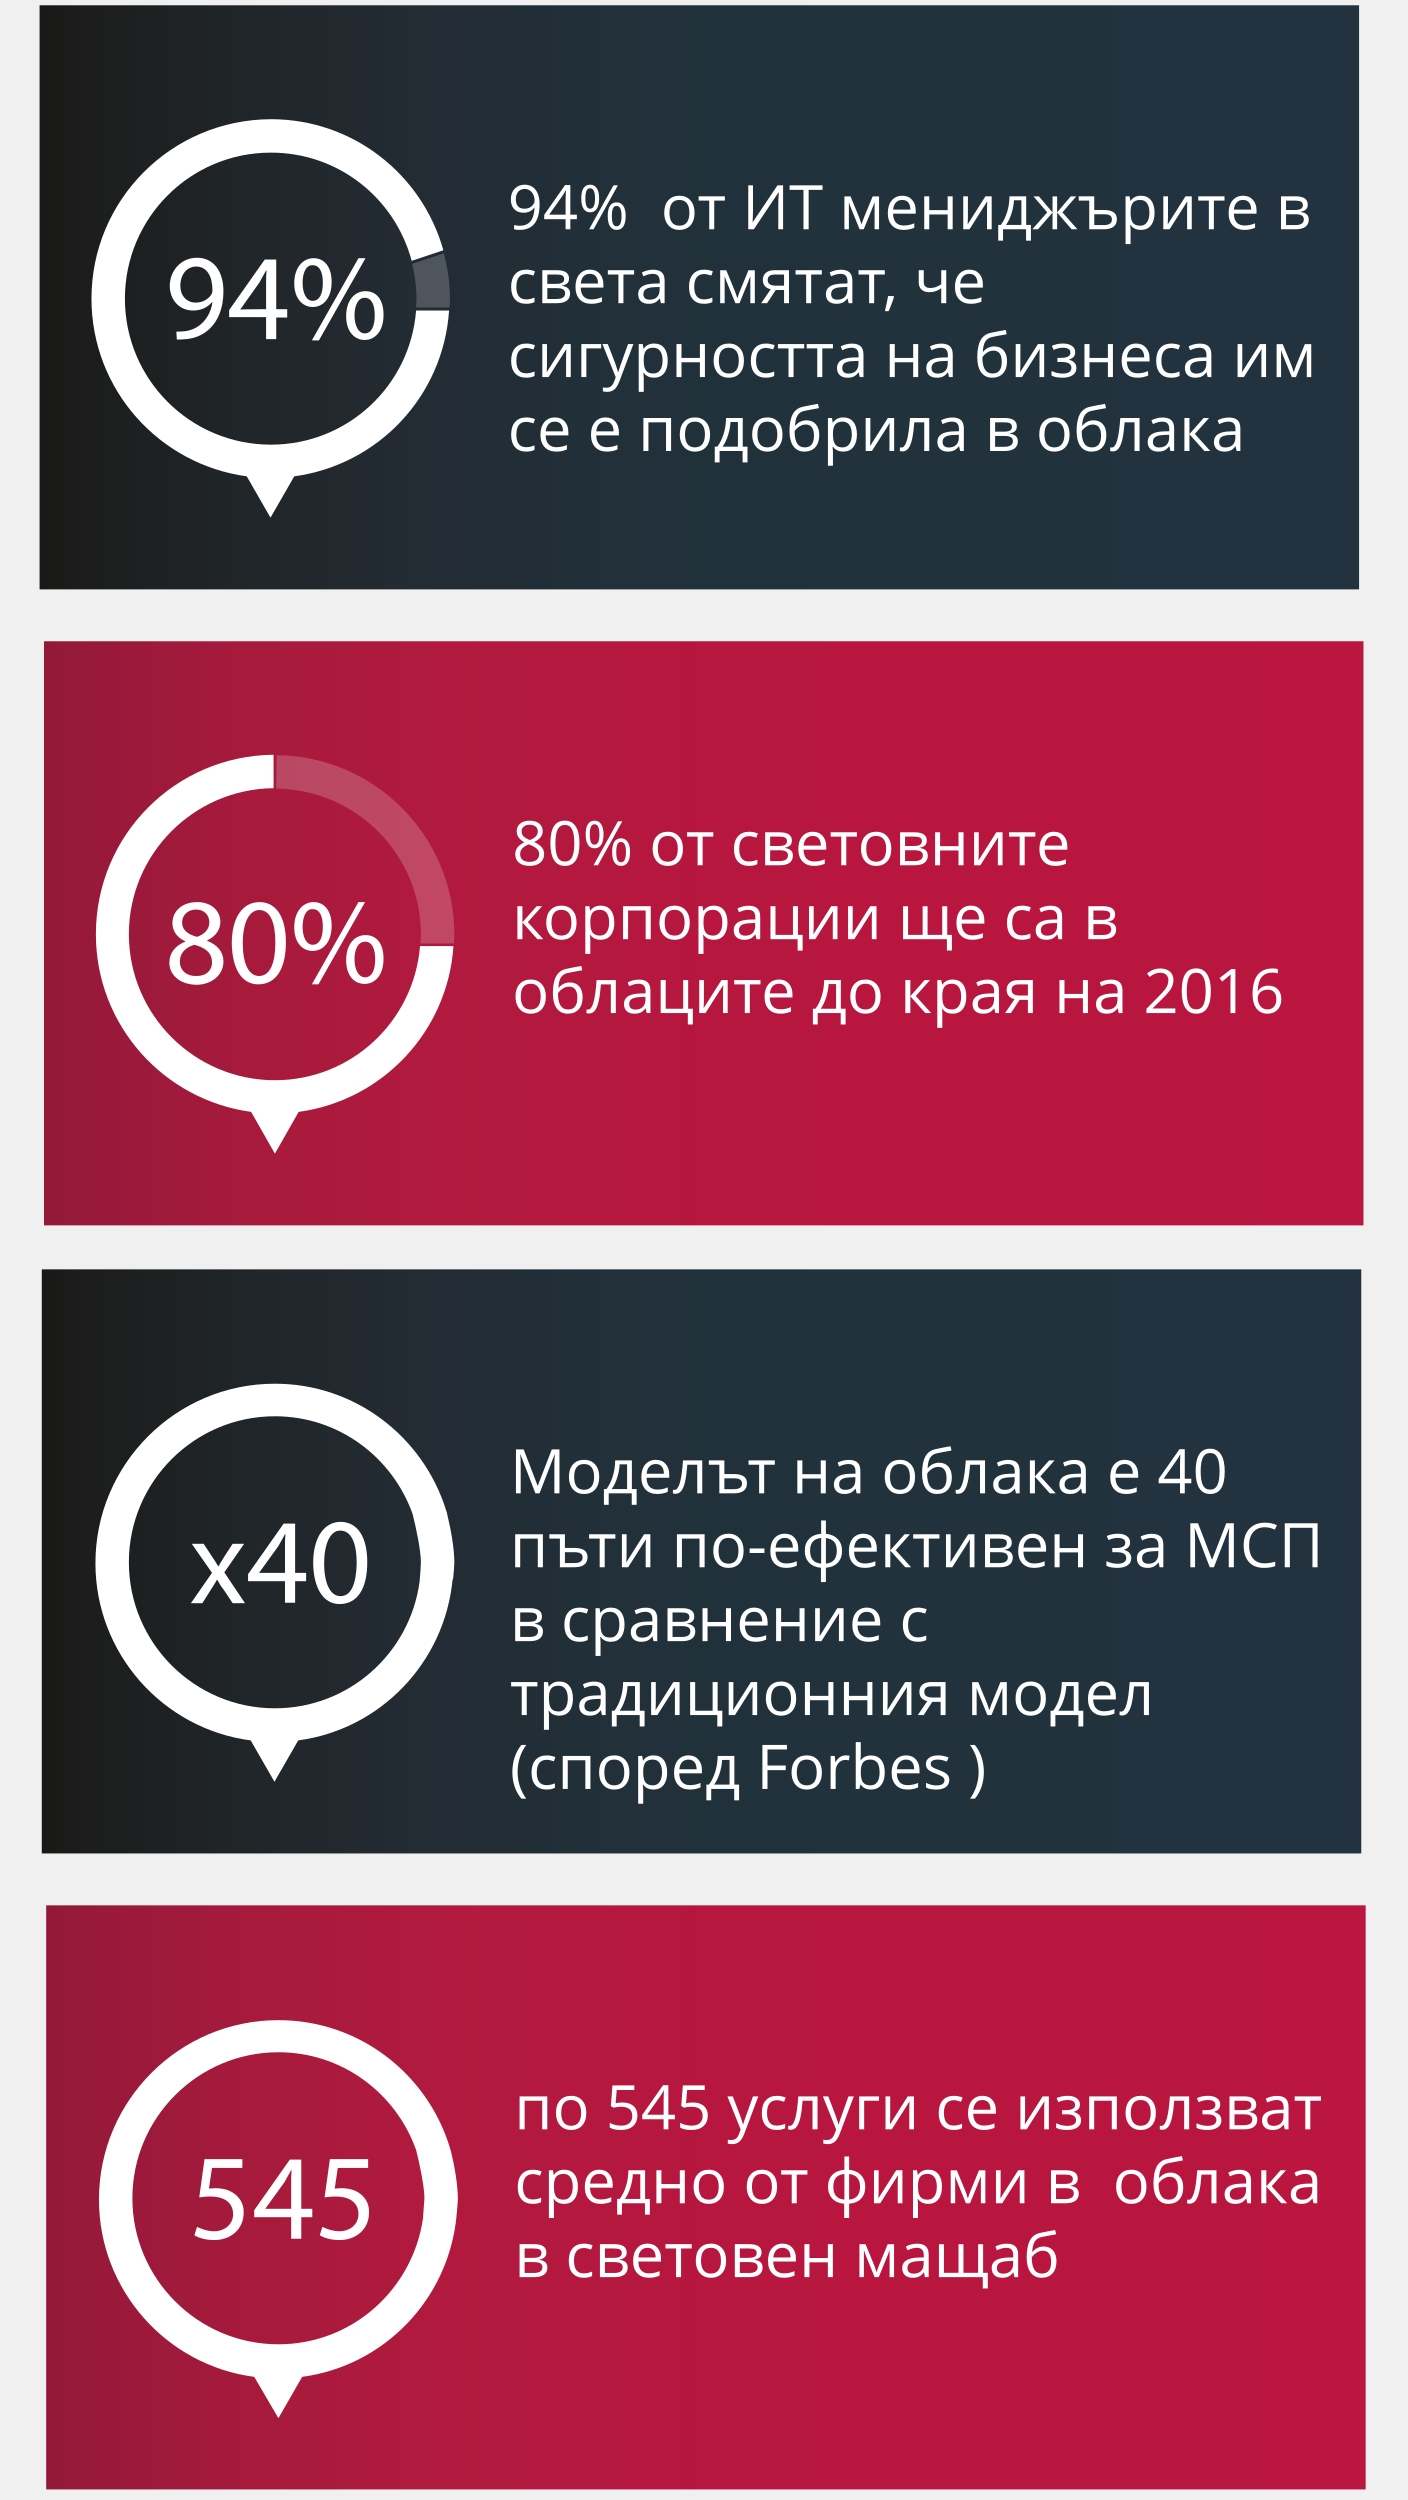
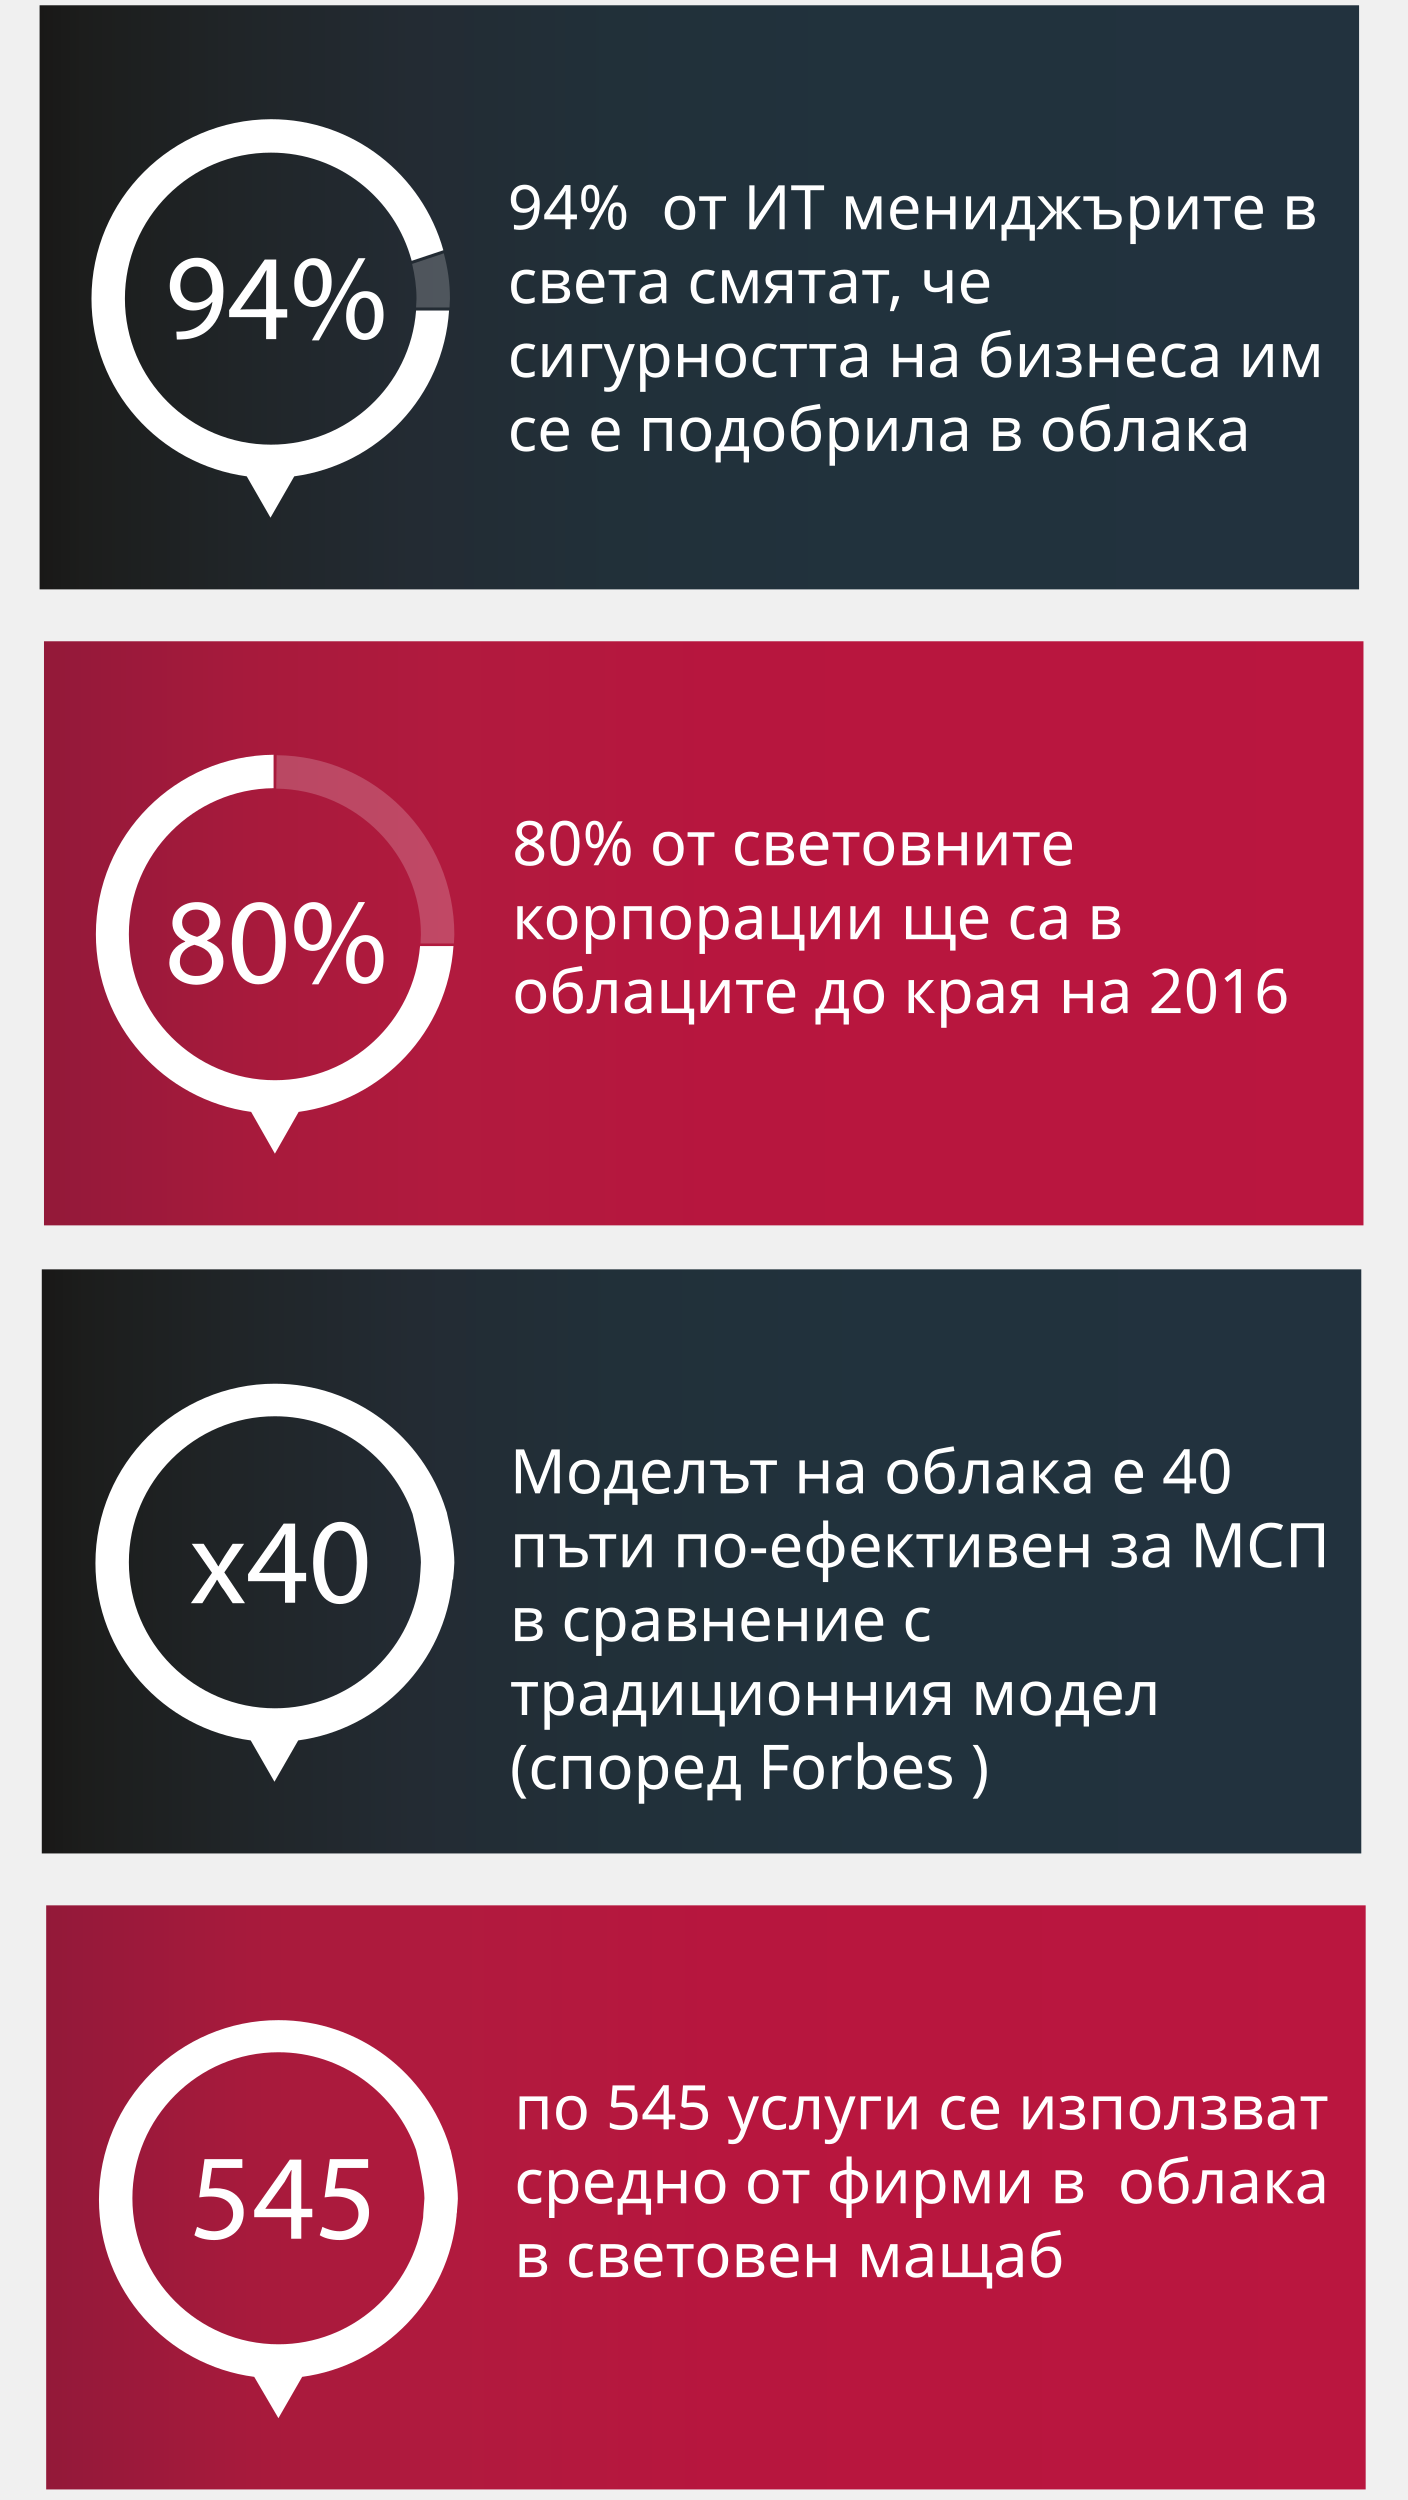
<svg xmlns="http://www.w3.org/2000/svg" version="1.1" id="Ebene_1" x="0px" y="0px" viewBox="0 0 320 568.4" style="enable-background:new 0 0 320 568.4;" xml:space="preserve">
  <style type="text/css">
	.st0{fill:url(#SVGID_1_);}
	.st1{fill:none;}
	.st2{fill:#FFFFFF;}
- 	.st3{font-family:'OpenSans';}
+ 	.st3{font-family:'HelenPro-Regular';}
	.st4{font-size:14px;}
	.st5{opacity:0.2;fill:#FFFFFF;}
	.st6{fill:url(#SVGID_2_);}
	.st7{fill:url(#SVGID_3_);}
	.st8{fill:url(#SVGID_4_);}
</style>
  <linearGradient id="SVGID_1_" gradientUnits="userSpaceOnUse" x1="8.982" y1="67.6" x2="308.982" y2="67.6">
    <stop offset="0" style="stop-color:#191817" />
    <stop offset="3.293890e-02" style="stop-color:#1C1D1C" />
    <stop offset="0.15" style="stop-color:#202528" />
    <stop offset="0.283" style="stop-color:#232B33" />
    <stop offset="0.437" style="stop-color:#213039" />
    <stop offset="0.631" style="stop-color:#21323D" />
    <stop offset="1" style="stop-color:#22323E" />
  </linearGradient>
  <rect x="9" y="1.2" class="st0" width="300" height="132.8" />
  <rect x="115.4" y="40.1" class="st1" width="185.7" height="91.9" />
  <text transform="matrix(1 0 0 1 115.4313 52.1311)">
    <tspan x="0" y="0" class="st2 st3 st4">94%  от ИТ мениджърите в </tspan>
    <tspan x="0" y="16.8" class="st2 st3 st4">света смятат, че </tspan>
    <tspan x="0" y="33.6" class="st2 st3 st4">сигурността на бизнеса им </tspan>
    <tspan x="0" y="50.4" class="st2 st3 st4">се е подобрила в облака</tspan>
  </text>
  <g>
    <path class="st2" d="M94.6,70.6c-1.3,17.1-15.6,30.5-33,30.5c-18.3,0-33.2-14.8-33.2-33.2c0-18.3,14.8-33.2,33.2-33.2   c15.4,0,28.2,10.4,32,24.6l7.2-2.4C96,39.7,80.3,27.1,61.6,27.1C39,27.2,20.8,45.4,20.8,67.9c0,20.7,15.4,37.7,35.3,40.4l5.4,9.4   l5.4-9.4c19.1-2.6,33.9-18.2,35.2-37.7C102.1,70.6,94.6,70.6,94.6,70.6z" />
    <path class="st5" d="M102.2,69.9c0-0.7,0.1-1.3,0.1-2c0-3.6-0.5-7-1.4-10.3L93.7,60c0.6,2.5,1,5.2,1,7.9c0,0.7-0.1,1.3-0.1,2   C94.6,69.9,102.2,69.9,102.2,69.9z" />
  </g>
  <g>
    <path class="st2" d="M40.1,75.4c0.5,0,1.2,0,2-0.1c1.4-0.2,2.8-0.8,3.8-1.8c1.2-1.1,2.1-2.7,2.4-4.8h-0.1c-1,1.2-2.5,1.9-4.3,1.9   c-3.2,0-5.3-2.5-5.3-5.6c0-3.4,2.5-6.4,6.2-6.4c3.7,0,6,3,6,7.6c0,4-1.3,6.8-3.1,8.5c-1.4,1.4-3.3,2.2-5.3,2.4   c-0.9,0.1-1.7,0.1-2.2,0.1L40.1,75.4L40.1,75.4z M41,65c0,2.2,1.4,3.8,3.5,3.8c1.6,0,2.9-0.8,3.6-1.9c0.1-0.2,0.2-0.5,0.2-0.9   c0-3.1-1.2-5.4-3.7-5.4C42.5,60.6,41,62.4,41,65z" />
    <path class="st2" d="M60.5,77.1v-5h-8.4v-1.6L60.2,59h2.6v11.3h2.5v1.9h-2.5v4.9H60.5L60.5,77.1z M60.5,70.3v-6   c0-0.9,0-1.9,0.1-2.8h-0.1c-0.6,1-1,1.8-1.5,2.7l-4.4,6.2v0C54.6,70.3,60.5,70.3,60.5,70.3z" />
    <path class="st2" d="M75.4,64.1c0,3.8-2,5.7-4.3,5.7c-2.2,0-4.2-1.8-4.2-5.4c0-3.6,2-5.7,4.4-5.7C73.7,58.7,75.4,60.6,75.4,64.1z    M68.8,64.3c0,2.3,0.8,4.1,2.3,4.1c1.6,0,2.3-1.7,2.3-4.1c0-2.2-0.6-4-2.3-4C69.6,60.2,68.8,62,68.8,64.3z M70.9,77.4l10.6-18.7   h1.6L72.5,77.4H70.9z M87.2,71.6c0,3.8-2,5.7-4.3,5.7c-2.2,0-4.2-1.8-4.2-5.4c0-3.7,2-5.7,4.4-5.7C85.6,66.2,87.2,68.1,87.2,71.6z    M80.6,71.7c0,2.3,0.9,4.1,2.3,4.1c1.6,0,2.3-1.7,2.3-4.1c0-2.2-0.6-4-2.3-4C81.4,67.7,80.6,69.5,80.6,71.7z" />
  </g>
  <linearGradient id="SVGID_2_" gradientUnits="userSpaceOnUse" x1="9.982" y1="212.2" x2="309.982" y2="212.2">
    <stop offset="0" style="stop-color:#931939" />
    <stop offset="3.175431e-02" style="stop-color:#97193A" />
    <stop offset="0.155" style="stop-color:#A71A3C" />
    <stop offset="0.306" style="stop-color:#B11A3E" />
    <stop offset="0.51" style="stop-color:#B7163E" />
    <stop offset="1" style="stop-color:#BA163F" />
  </linearGradient>
  <rect x="10" y="145.8" class="st6" width="300" height="132.8" />
  <rect x="116.4" y="184.7" class="st1" width="185.7" height="91.9" />
  <text transform="matrix(1 0 0 1 116.4313 196.7311)">
    <tspan x="0" y="0" class="st2 st3 st4">80% от световните </tspan>
    <tspan x="0" y="16.8" class="st2 st3 st4">корпорации ще са в </tspan>
    <tspan x="0" y="33.6" class="st2 st3 st4">облаците до края на 2016</tspan>
  </text>
  <g>
    <path class="st5" d="M62.8,179.3c18.2,0.2,32.9,15,32.9,33.2c0,0.7-0.1,1.3-0.1,2h7.6c0-0.6,0.1-1.3,0.1-2   c0-22.4-18.1-40.6-40.4-40.8L62.8,179.3L62.8,179.3z" />
    <path class="st2" d="M95.5,215.1c-1.4,17.1-15.6,30.5-33,30.5c-18.3,0-33.2-14.9-33.2-33.2c0-18.2,14.7-33,32.9-33.2v-7.6   c-22.3,0.2-40.4,18.3-40.4,40.8c0,20.7,15.4,37.7,35.3,40.4l5.4,9.5l5.4-9.5c19.1-2.6,33.9-18.3,35.2-37.7L95.5,215.1L95.5,215.1z" />
  </g>
  <g>
    <path class="st2" d="M38.5,218.9c0-2.3,1.4-3.9,3.6-4.8l0-0.1c-2-0.9-2.9-2.5-2.9-4.1c0-2.9,2.4-4.8,5.6-4.8c3.5,0,5.3,2.2,5.3,4.5   c0,1.5-0.8,3.2-3,4.2v0.1c2.3,0.9,3.7,2.5,3.7,4.7c0,3.1-2.7,5.3-6.2,5.3C40.7,223.8,38.5,221.5,38.5,218.9z M48.2,218.8   c0-2.2-1.5-3.3-4-4c-2.1,0.6-3.3,2-3.3,3.7c-0.1,1.9,1.3,3.4,3.6,3.4C46.8,222,48.2,220.7,48.2,218.8z M41.4,209.7   c0,1.8,1.4,2.8,3.4,3.3c1.5-0.5,2.8-1.6,2.8-3.3c0-1.4-0.9-2.9-3.1-2.9C42.6,206.8,41.4,208.2,41.4,209.7z" />
    <path class="st2" d="M65,214.2c0,6.2-2.3,9.6-6.3,9.6c-3.6,0-5.9-3.3-6-9.3c0-6.1,2.6-9.4,6.3-9.4C62.8,205.1,65,208.5,65,214.2z    M55.2,214.5c0,4.7,1.4,7.4,3.7,7.4c2.5,0,3.7-2.9,3.7-7.6c0-4.5-1.1-7.4-3.7-7.4C56.7,207,55.2,209.6,55.2,214.5z" />
    <path class="st2" d="M75.4,210.5c0,3.8-2,5.7-4.3,5.7c-2.3,0-4.2-1.8-4.2-5.4c0-3.6,2-5.7,4.4-5.7C73.7,205.1,75.4,207,75.4,210.5z    M68.8,210.7c0,2.3,0.8,4.1,2.3,4.1c1.6,0,2.3-1.7,2.3-4.1c0-2.2-0.6-4-2.3-4C69.6,206.6,68.8,208.4,68.8,210.7z M70.9,223.8   l10.6-18.7h1.5l-10.6,18.7H70.9z M87.2,218c0,3.8-2,5.7-4.3,5.7c-2.3,0-4.2-1.8-4.2-5.4c0-3.7,2-5.7,4.4-5.7   C85.6,212.6,87.2,214.5,87.2,218z M80.6,218.1c0,2.3,0.9,4.1,2.4,4.1c1.6,0,2.3-1.7,2.3-4.1c0-2.2-0.6-4-2.3-4   C81.4,214.1,80.6,215.9,80.6,218.1z" />
  </g>
  <linearGradient id="SVGID_3_" gradientUnits="userSpaceOnUse" x1="9.482" y1="355" x2="309.482" y2="355">
    <stop offset="0" style="stop-color:#191817" />
    <stop offset="3.293890e-02" style="stop-color:#1C1D1C" />
    <stop offset="0.15" style="stop-color:#202528" />
    <stop offset="0.283" style="stop-color:#232B33" />
    <stop offset="0.437" style="stop-color:#213039" />
    <stop offset="0.631" style="stop-color:#21323D" />
    <stop offset="1" style="stop-color:#22323E" />
  </linearGradient>
  <rect x="9.5" y="288.6" class="st7" width="300" height="132.8" />
  <rect x="115.9" y="327.5" class="st1" width="185.7" height="91.9" />
  <text transform="matrix(1 0 0 1 115.9313 339.5311)">
    <tspan x="0" y="0" class="st2 st3 st4">Моделът на облака е 40 </tspan>
    <tspan x="0" y="16.8" class="st2 st3 st4">пъти по-ефективен за МСП </tspan>
    <tspan x="0" y="33.6" class="st2 st3 st4">в сравнение с </tspan>
    <tspan x="0" y="50.4" class="st2 st3 st4">традиционния модел </tspan>
    <tspan x="0" y="67.2" class="st2 st3 st4">(според Forbes )</tspan>
  </text>
  <linearGradient id="SVGID_4_" gradientUnits="userSpaceOnUse" x1="10.482" y1="499.6" x2="310.482" y2="499.6">
    <stop offset="0" style="stop-color:#931939" />
    <stop offset="3.175431e-02" style="stop-color:#97193A" />
    <stop offset="0.155" style="stop-color:#A71A3C" />
    <stop offset="0.306" style="stop-color:#B11A3E" />
    <stop offset="0.51" style="stop-color:#B7163E" />
    <stop offset="1" style="stop-color:#BA163F" />
  </linearGradient>
  <rect x="10.5" y="433.2" class="st8" width="300" height="132.8" />
  <rect x="116.9" y="472.1" class="st1" width="185.7" height="91.9" />
  <text transform="matrix(1 0 0 1 116.9313 484.1311)">
    <tspan x="0" y="0" class="st2 st3 st4">по 545 услуги се използват </tspan>
    <tspan x="0" y="16.8" class="st2 st3 st4">средно от фирми в  облака </tspan>
    <tspan x="0" y="33.6" class="st2 st3 st4">в световен мащаб</tspan>
  </text>
  <g>
    <path class="st2" d="M103.3,355.3c0-3.2-0.8-7.7-1.6-10.9l0,0c0-0.2-0.1-0.3-0.1-0.5c-0.1-0.2-0.1-0.4-0.2-0.6l0,0   c-5.2-16.6-20.6-28.7-38.9-28.7c-22.5,0-40.8,18.3-40.8,40.8c0,20.6,15.4,37.7,35.3,40.3l5.4,9.4l5.4-9.4   c18.7-2.5,33.3-17.7,35.1-36.6l0.1,0C103.1,358.3,103.3,355.9,103.3,355.3z M62.5,388.4c-18.3,0-33.2-14.9-33.2-33.2   c0-18.3,14.9-33.2,33.2-33.2c14.5,0,26.7,9.3,31.3,22.2c0.7,2.7,1.9,8.3,1.9,11c0,0.6-0.2,3.5-0.3,4.4   C93.2,375.9,79.3,388.4,62.5,388.4z" />
    <path class="st2" d="M55.5,351h-2.6l-1.9,2.9c-0.4,0.7-0.9,1.4-1.3,2.2h-0.1c-0.4-0.7-0.9-1.5-1.4-2.2l-1.9-2.9h-2.7l4.6,6.6   l-4.8,6.9H46l1.9-3c0.5-0.8,1-1.5,1.4-2.3h0.1c0.5,0.8,0.9,1.6,1.5,2.3l2,3h2.8l-4.7-7L55.5,351z" />
    <path class="st2" d="M67.1,346.4h-2.6l-8.1,11.5v1.6h8.4v4.9v0h2.3v-4.9h2.5v-1.9h-2.5V346.4z M64.8,351.6v6h-5.9v0l4.4-6.1   c0.5-0.9,0.9-1.6,1.5-2.7h0.1C64.8,349.7,64.8,350.6,64.8,351.6z" />
    <path class="st2" d="M77.5,346c-3.7,0-6.3,3.4-6.3,9.4c0.1,6,2.5,9.3,6,9.3c4,0,6.3-3.4,6.3-9.5C83.5,349.4,81.3,346.1,77.5,346z    M77.4,362.9c-2.2,0-3.7-2.7-3.7-7.4c0-4.9,1.6-7.6,3.7-7.5c2.5,0,3.7,2.9,3.7,7.4C81,360,79.9,362.9,77.4,362.9z" />
  </g>
  <g>
    <path class="st2" d="M103.9,502.6c0.1-1,0.2-2.2,0.2-2.7c0-3.2-0.8-7.7-1.6-10.9l0,0c-0.1-0.2-0.1-0.4-0.2-0.5   c0-0.2-0.1-0.4-0.1-0.5l0,0c-5.2-16.6-20.6-28.7-38.9-28.7c-22.5,0-40.8,18.3-40.8,40.8c0,20.6,15.4,37.7,35.3,40.3l5.5,9.4   l5.4-9.4c18.7-2.5,33.3-17.7,35.1-36.6l0,0c0-0.2,0-0.5,0.1-0.9C103.9,502.7,103.9,502.6,103.9,502.6L103.9,502.6z M63.3,533   c-18.3,0-33.2-14.9-33.2-33.2c0-18.3,14.9-33.2,33.2-33.2c14.5,0,26.7,9.3,31.3,22.2c0.7,2.7,1.9,8.3,1.9,11c0,0.6-0.3,3.5-0.3,4.4   C93.9,520.5,80.1,533,63.3,533z" />
    <path class="st2" d="M52.9,498.5c-1.1-0.7-2.5-1-3.9-1c-0.7,0-1.1,0.1-1.5,0.1l0.7-4.7h6.9v-2h-8.6l-1.2,8.7   c0.7-0.1,1.5-0.2,2.5-0.2c3.6,0,5.2,1.7,5.2,4c0,2.4-2,3.9-4.3,3.9c-1.6,0-3.1-0.6-3.9-1l-0.6,1.9c0.9,0.6,2.5,1.1,4.5,1.1   c3.9,0,6.7-2.6,6.7-6.2C55.5,500.9,54.3,499.4,52.9,498.5z" />
    <path class="st2" d="M68.5,491h-2.6l-8.1,11.5v1.6h8.4v4.9h2.3v-4.9H71v-1.9h-2.5V491z M66.2,496.2v6h-5.9v0l4.4-6.1   c0.5-0.9,0.9-1.6,1.5-2.7h0.1C66.2,494.3,66.2,495.3,66.2,496.2z" />
    <path class="st2" d="M81.5,498.5c-1.1-0.7-2.5-1-3.9-1c-0.7,0-1.1,0.1-1.5,0.1l0.7-4.7h6.9v-2H75l-1.2,8.7c0.7-0.1,1.5-0.2,2.5-0.2   c3.6,0,5.2,1.7,5.2,4c0,2.4-2,3.9-4.3,3.9c-1.6,0-3.1-0.6-3.9-1l-0.6,1.9c0.9,0.6,2.5,1.1,4.5,1.1c3.9,0,6.7-2.6,6.7-6.2   C84,500.9,82.9,499.4,81.5,498.5z" />
  </g>
</svg>
